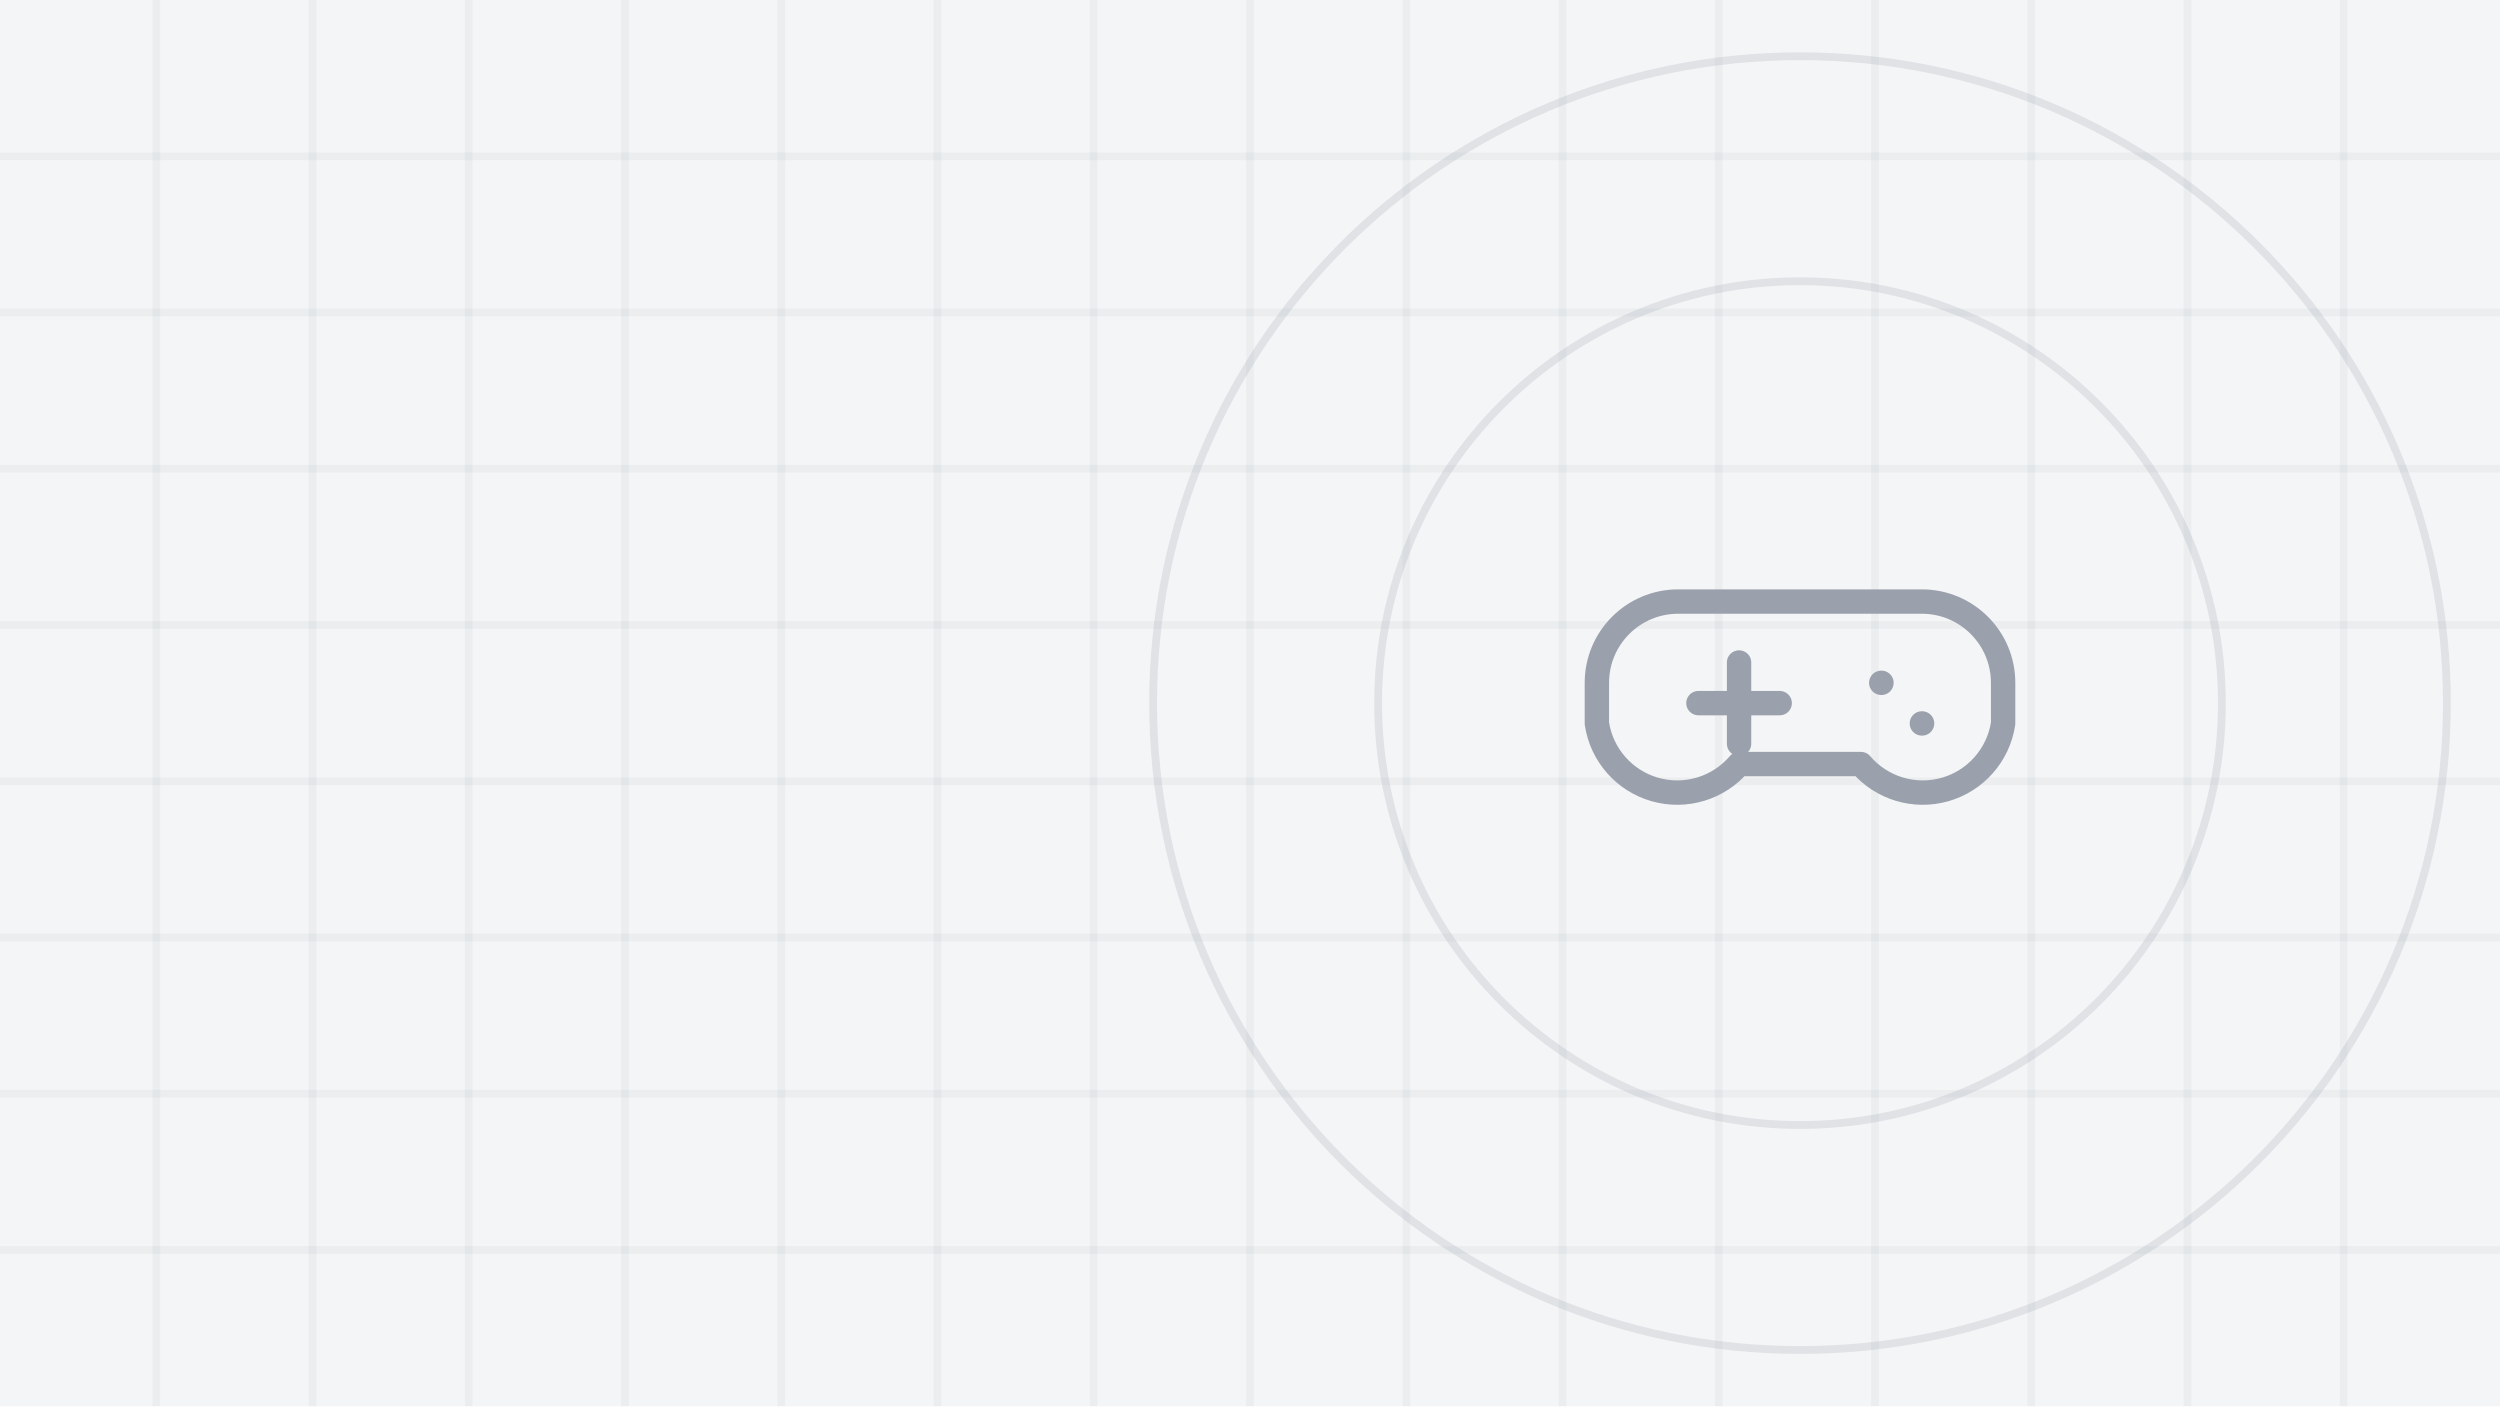
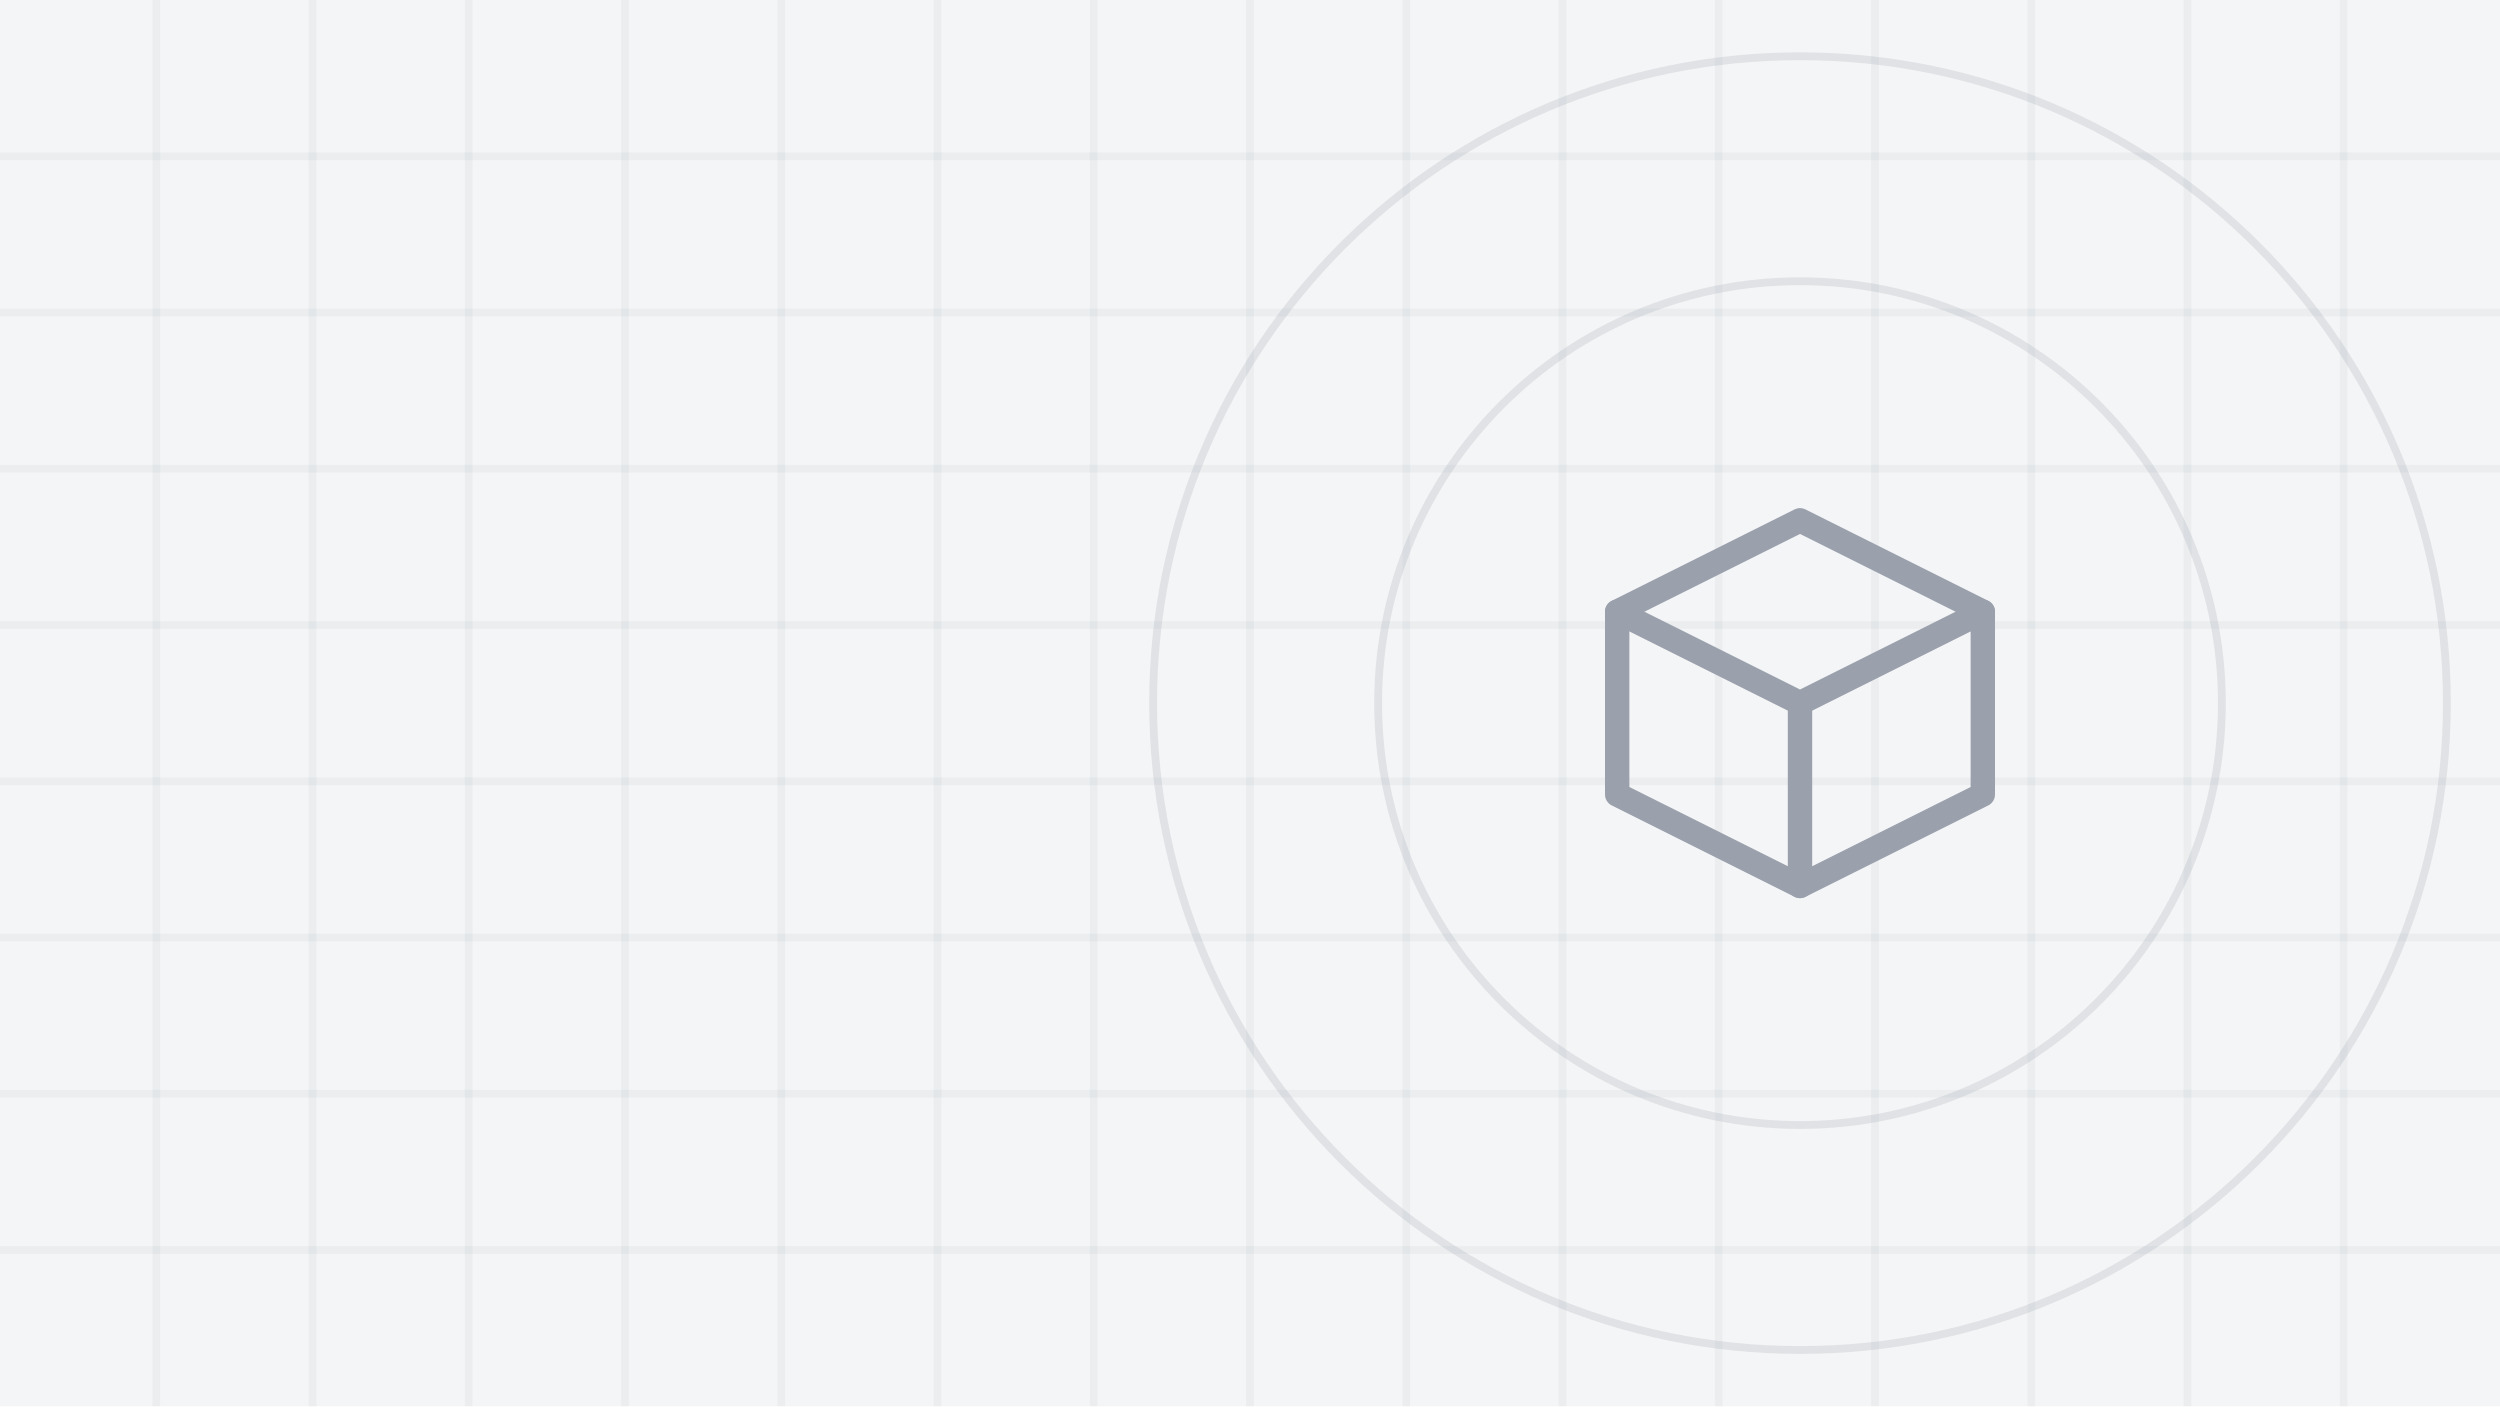
<svg xmlns="http://www.w3.org/2000/svg" viewBox="0 0 320 180" width="320" height="180">
  <rect width="320" height="180" fill="#8b909c" fill-opacity="0.09" />
  <g fill="none" stroke="#9aa0ac" stroke-opacity="0.10" stroke-width="1">
    <path d="M20 0V180" />
    <path d="M40 0V180" />
    <path d="M60 0V180" />
    <path d="M80 0V180" />
    <path d="M100 0V180" />
    <path d="M120 0V180" />
    <path d="M140 0V180" />
    <path d="M160 0V180" />
    <path d="M180 0V180" />
    <path d="M200 0V180" />
    <path d="M220 0V180" />
    <path d="M240 0V180" />
    <path d="M260 0V180" />
    <path d="M280 0V180" />
    <path d="M300 0V180" />
    <path d="M0 20H320" />
    <path d="M0 40H320" />
    <path d="M0 60H320" />
    <path d="M0 80H320" />
    <path d="M0 100H320" />
    <path d="M0 120H320" />
    <path d="M0 140H320" />
    <path d="M0 160H320" />
  </g>
  <g fill="none" stroke="#9aa0ac" stroke-opacity="0.22" stroke-width="1">
    <circle cx="230.4" cy="90" r="82.8" />
    <circle cx="230.4" cy="90" r="54" />
  </g>
  <g transform="translate(199.2 58.8) scale(2.6)" fill="none" stroke="#9aa0ac" stroke-width="1.2" stroke-linecap="round" stroke-linejoin="round">
-     <path d="M7 12h4" />
-     <path d="M9 10v4" />
-     <path d="M16 11h.01" />
-     <path d="M18 13h.01" />
-     <path d="M6 7h12a4 4 0 0 1 4 4v2a4 4 0 0 1-7 2H9a4 4 0 0 1-7-2v-2a4 4 0 0 1 4-4Z" />
+     <path d="M12 3 3 7.500v9L12 21l9-4.500v-9L12 3Z" />
+     <path d="M3 7.500 12 12l9-4.500" />
+     <path d="M12 12v9" />
  </g>
</svg>
